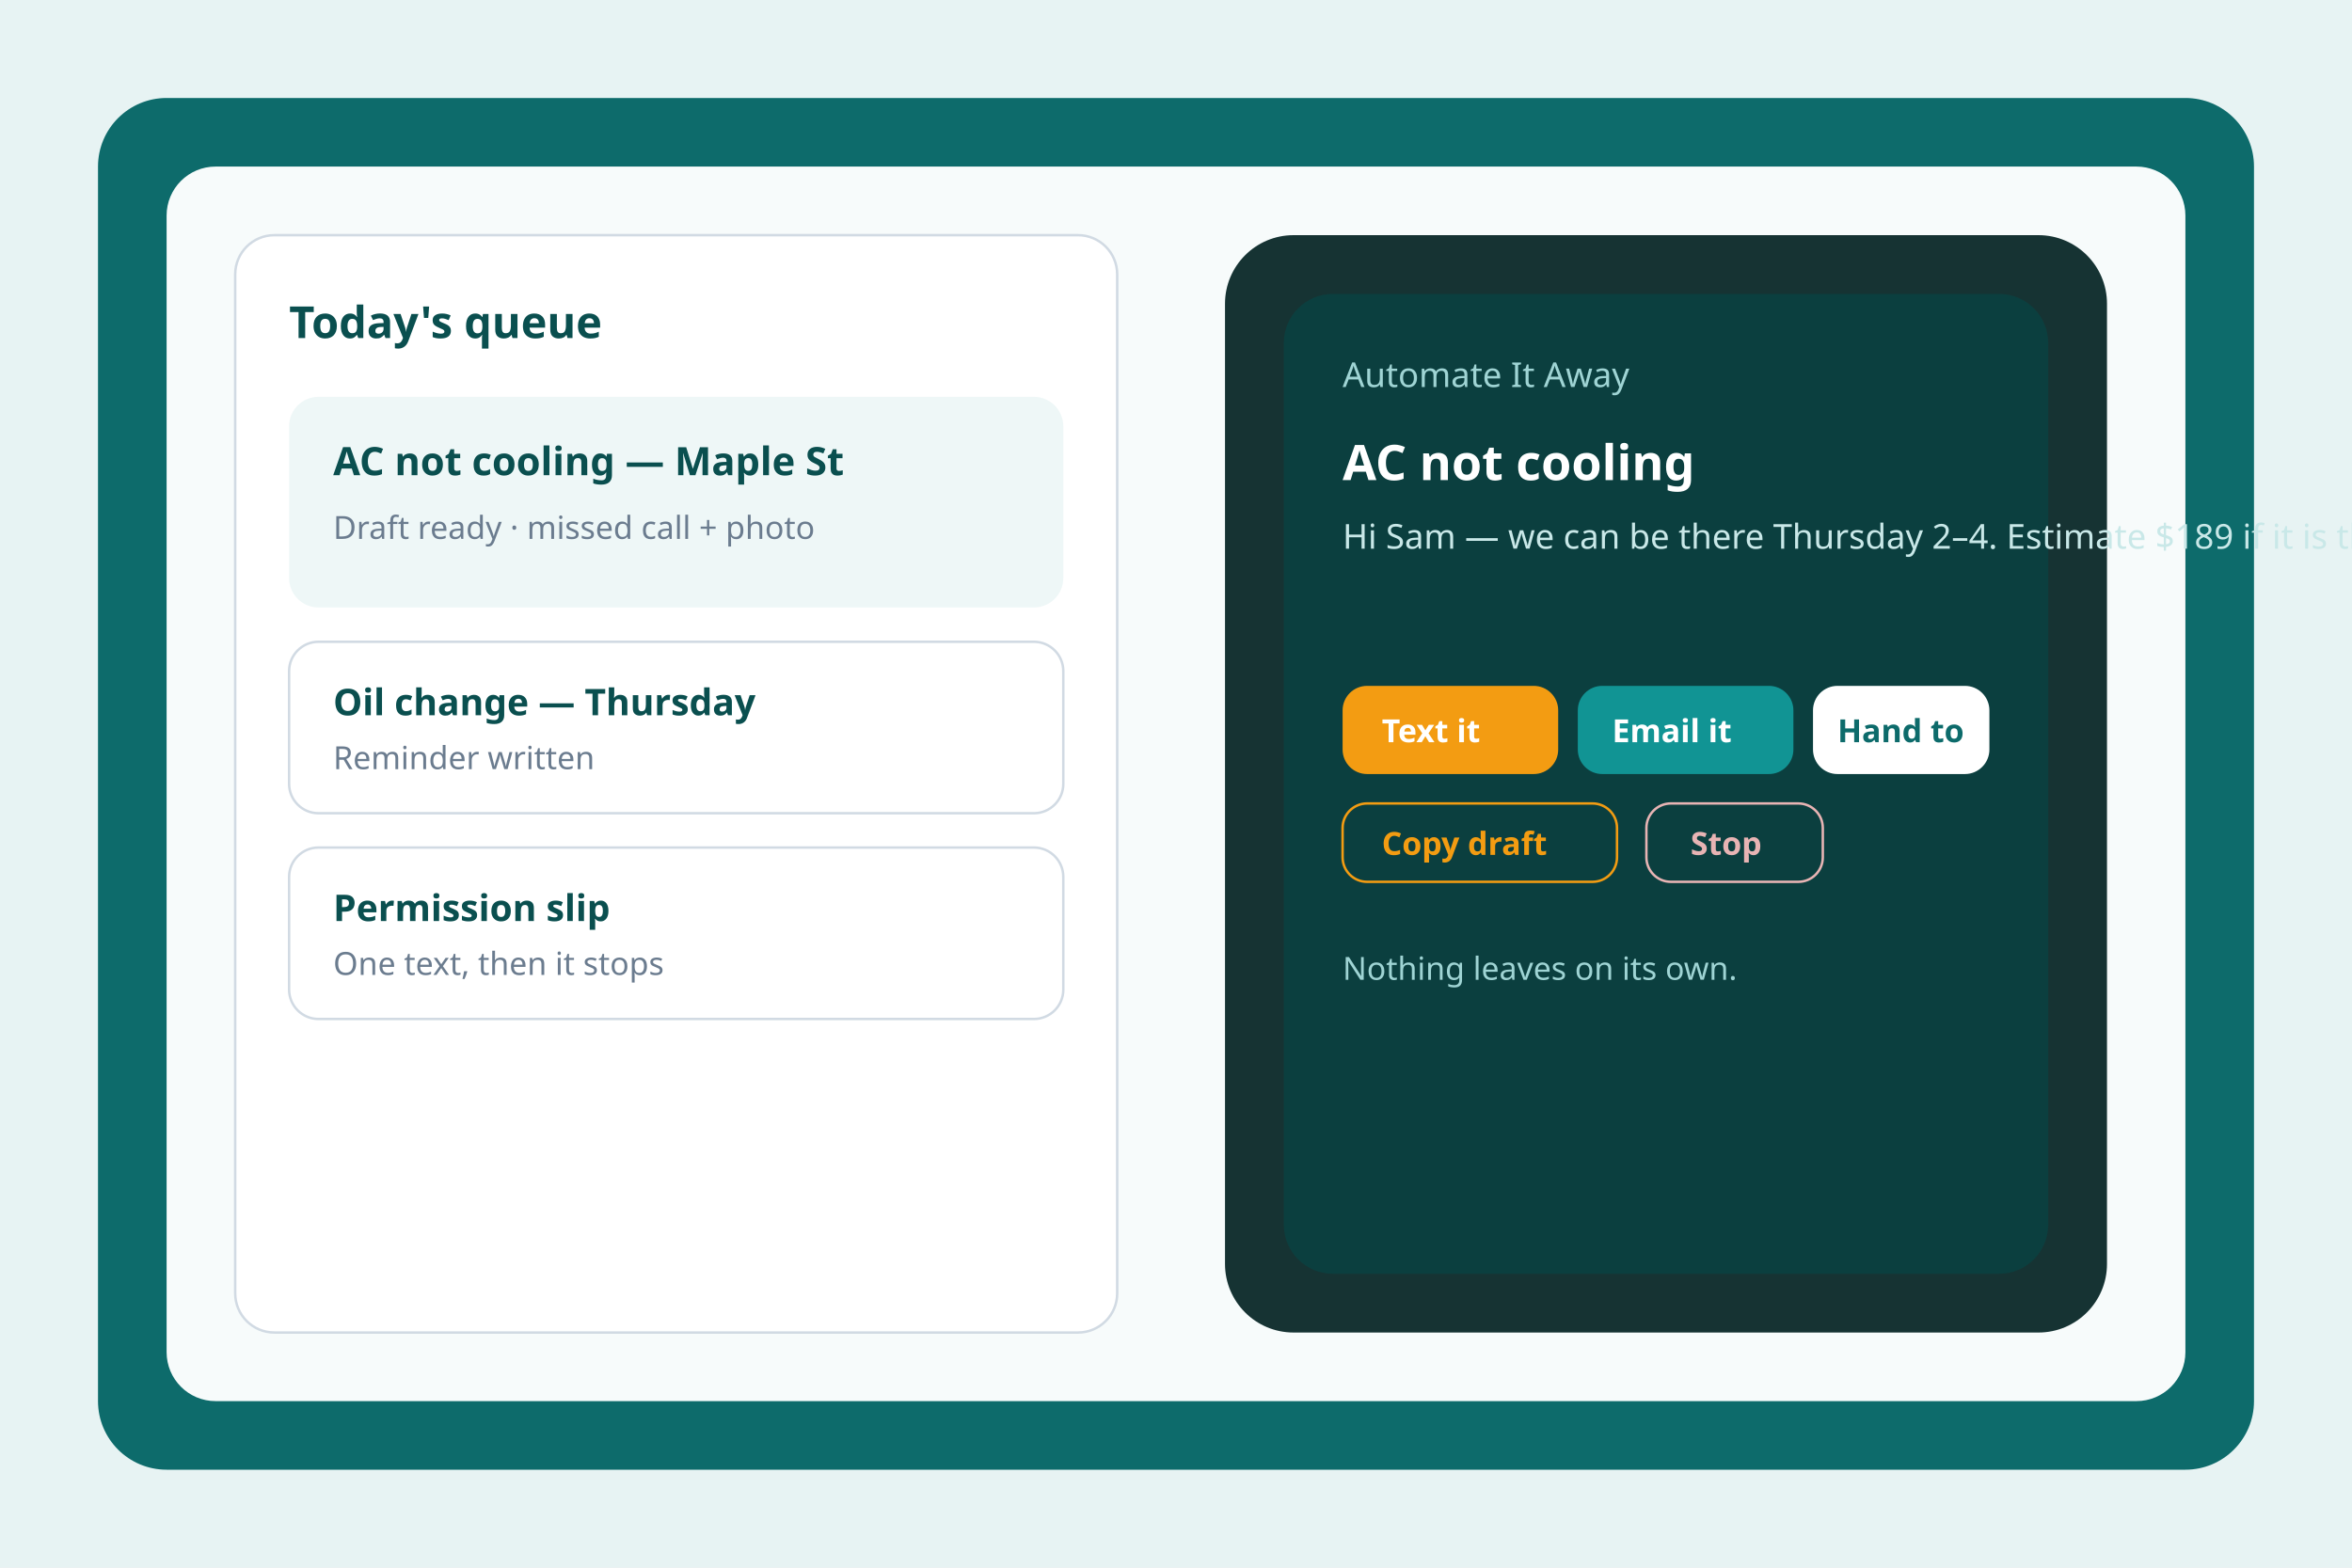
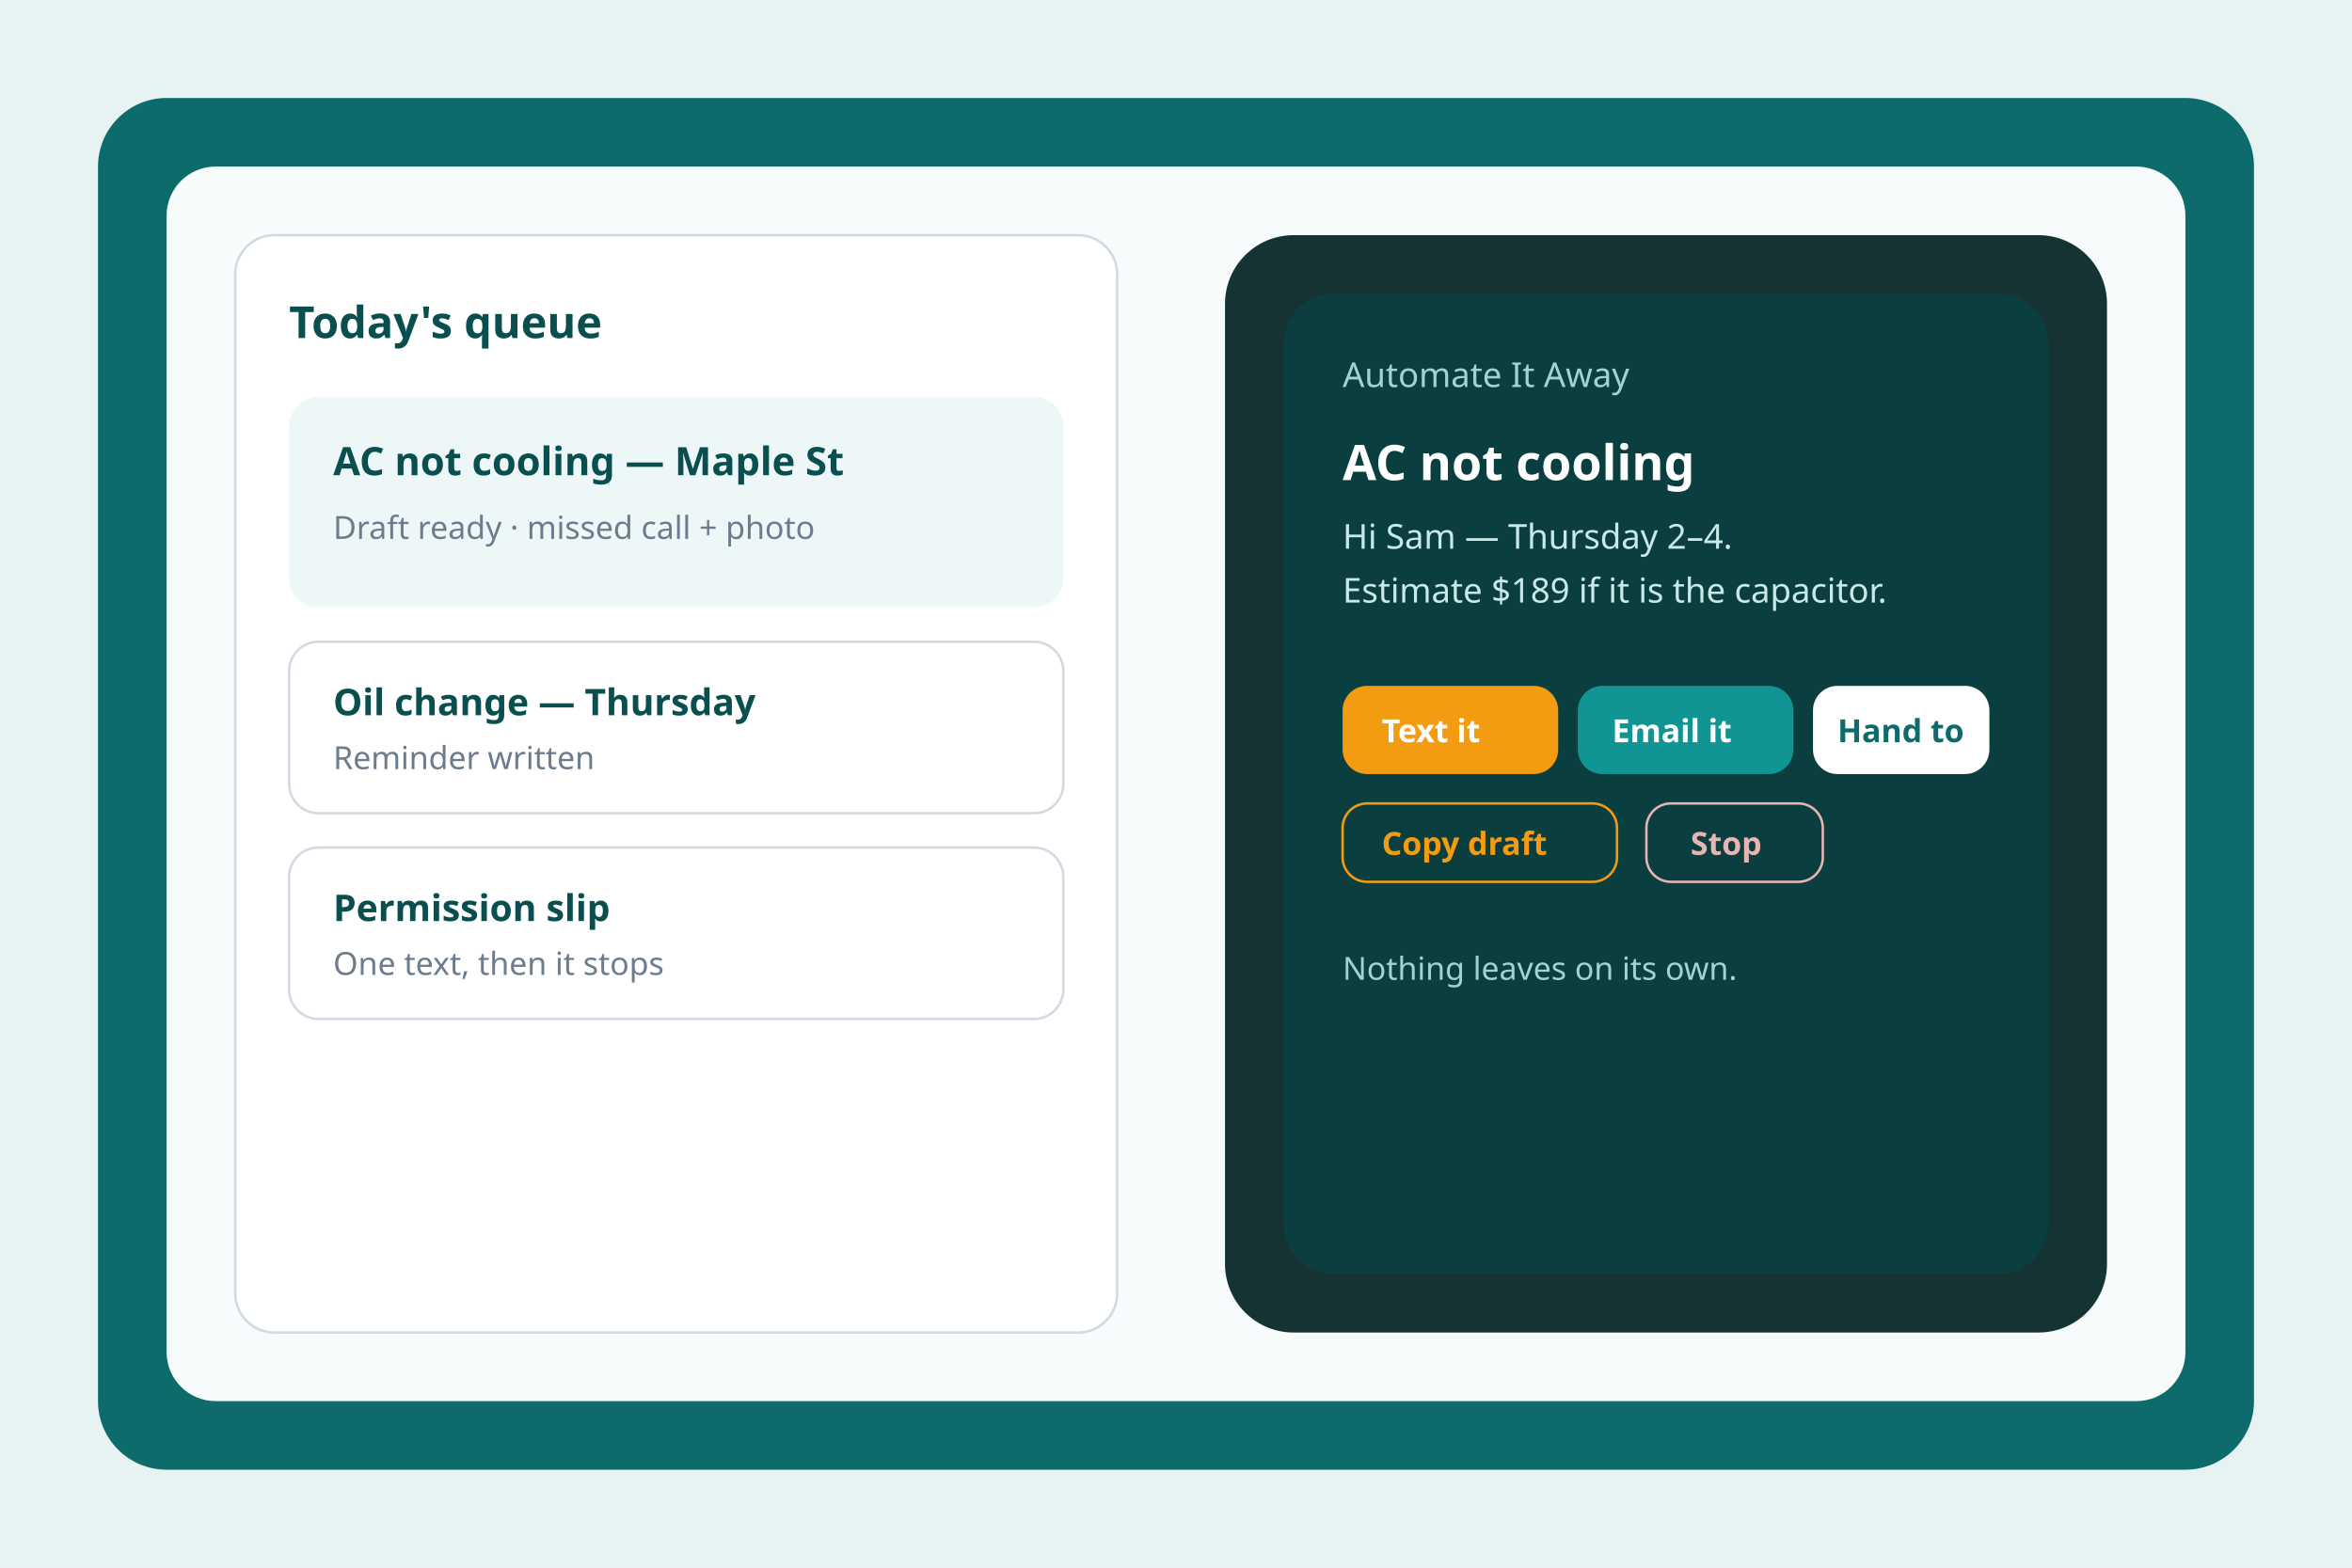
<svg xmlns="http://www.w3.org/2000/svg" viewBox="0 0 960 640" role="img" aria-label="Work card on a phone with Text, Email, and Hand to">
  <rect width="960" height="640" fill="#e7f3f3" />
  <rect x="40" y="40" width="880" height="560" rx="28" fill="#0d6b6b" />
  <rect x="68" y="68" width="824" height="504" rx="20" fill="#f7fbfb" />
  <rect x="96" y="96" width="360" height="448" rx="16" fill="#fff" stroke="#d1dae3" />
  <text x="118" y="138" font-family="Segoe UI, system-ui, sans-serif" font-size="18" fill="#0a4f4f" font-weight="700">Today's queue</text>
  <rect x="118" y="162" width="316" height="86" rx="12" fill="#eef7f7" />
  <text x="136" y="194" font-family="Segoe UI, system-ui, sans-serif" font-size="16" fill="#0a4f4f" font-weight="700">AC not cooling — Maple St</text>
  <text x="136" y="220" font-family="Segoe UI, system-ui, sans-serif" font-size="13" fill="#6b7c8f">Draft ready · missed call + photo</text>
  <rect x="118" y="262" width="316" height="70" rx="12" fill="#fff" stroke="#d1dae3" />
  <text x="136" y="292" font-family="Segoe UI, system-ui, sans-serif" font-size="15" fill="#0a4f4f" font-weight="700">Oil change — Thursday</text>
  <text x="136" y="314" font-family="Segoe UI, system-ui, sans-serif" font-size="13" fill="#6b7c8f">Reminder written</text>
  <rect x="118" y="346" width="316" height="70" rx="12" fill="#fff" stroke="#d1dae3" />
  <text x="136" y="376" font-family="Segoe UI, system-ui, sans-serif" font-size="15" fill="#0a4f4f" font-weight="700">Permission slip</text>
  <text x="136" y="398" font-family="Segoe UI, system-ui, sans-serif" font-size="13" fill="#6b7c8f">One text, then it stops</text>
  <rect x="500" y="96" width="360" height="448" rx="28" fill="#163333" />
  <rect x="524" y="120" width="312" height="400" rx="20" fill="#0b3f3f" />
  <text x="548" y="158" font-family="Segoe UI, system-ui, sans-serif" font-size="14" fill="#9fd4d4">Automate It Away</text>
  <text x="548" y="196" font-family="Segoe UI, system-ui, sans-serif" font-size="20" fill="#fff" font-weight="700">AC not cooling</text>
-   <text x="548" y="224" font-family="Segoe UI, system-ui, sans-serif" font-size="14" fill="#c9e8e8">Hi Sam — we can be there Thursday 2–4. Estimate $189 if it is the capacitor.</text>
+   <text x="548" y="224" font-family="Segoe UI, system-ui, sans-serif" font-size="14" fill="#c9e8e8">Hi Sam — Thursday 2–4.</text>
+   <text x="548" y="246" font-family="Segoe UI, system-ui, sans-serif" font-size="14" fill="#c9e8e8">Estimate $189 if it is the capacitor.</text>
  <rect x="548" y="280" width="88" height="36" rx="10" fill="#f39c12" />
  <text x="564" y="303" font-family="Segoe UI, system-ui, sans-serif" font-size="13" fill="#fff" font-weight="700">Text it</text>
  <rect x="644" y="280" width="88" height="36" rx="10" fill="#119494" />
  <text x="658" y="303" font-family="Segoe UI, system-ui, sans-serif" font-size="13" fill="#fff" font-weight="700">Email it</text>
  <rect x="740" y="280" width="72" height="36" rx="10" fill="#fff" />
  <text x="750" y="303" font-family="Segoe UI, system-ui, sans-serif" font-size="13" fill="#0d6b6b" font-weight="700">Hand to</text>
  <rect x="548" y="328" width="112" height="32" rx="10" fill="none" stroke="#f39c12" />
  <text x="564" y="349" font-family="Segoe UI, system-ui, sans-serif" font-size="13" fill="#f39c12" font-weight="700">Copy draft</text>
  <rect x="672" y="328" width="72" height="32" rx="10" fill="none" stroke="#e8b4b4" />
  <text x="690" y="349" font-family="Segoe UI, system-ui, sans-serif" font-size="13" fill="#e8b4b4" font-weight="700">Stop</text>
  <text x="548" y="400" font-family="Segoe UI, system-ui, sans-serif" font-size="13" fill="#9fd4d4">Nothing leaves on its own.</text>
</svg>
